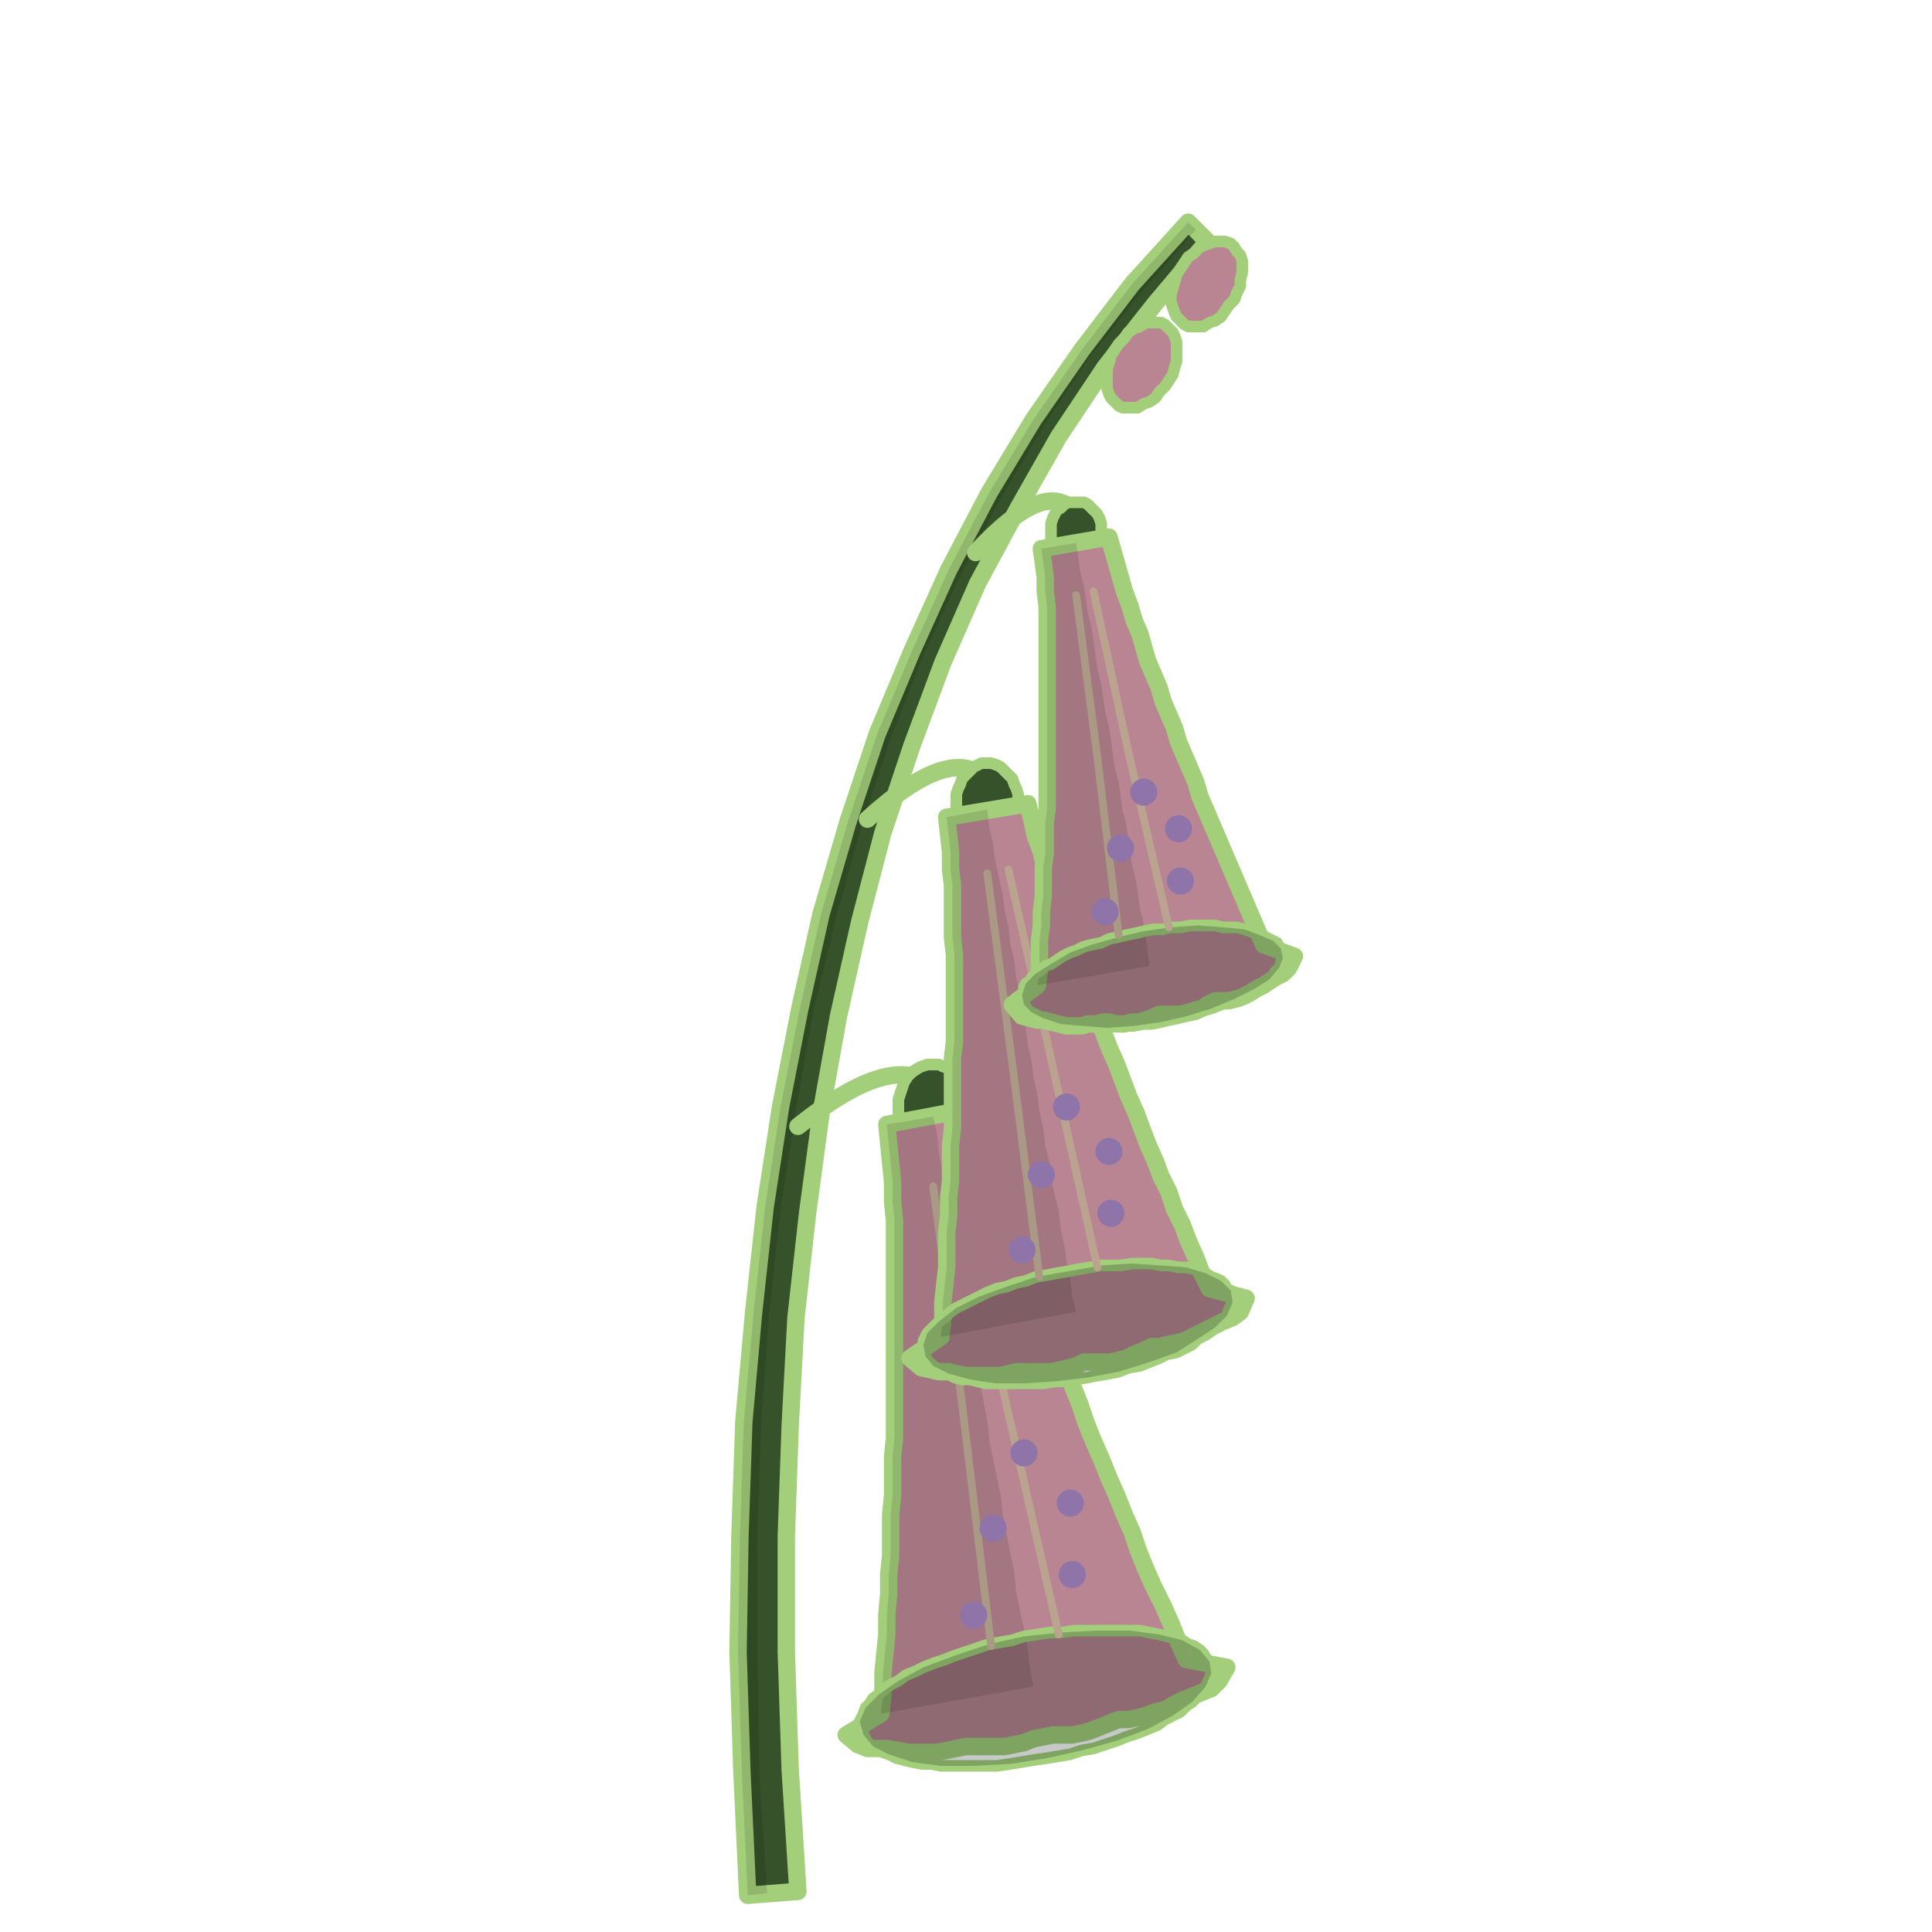
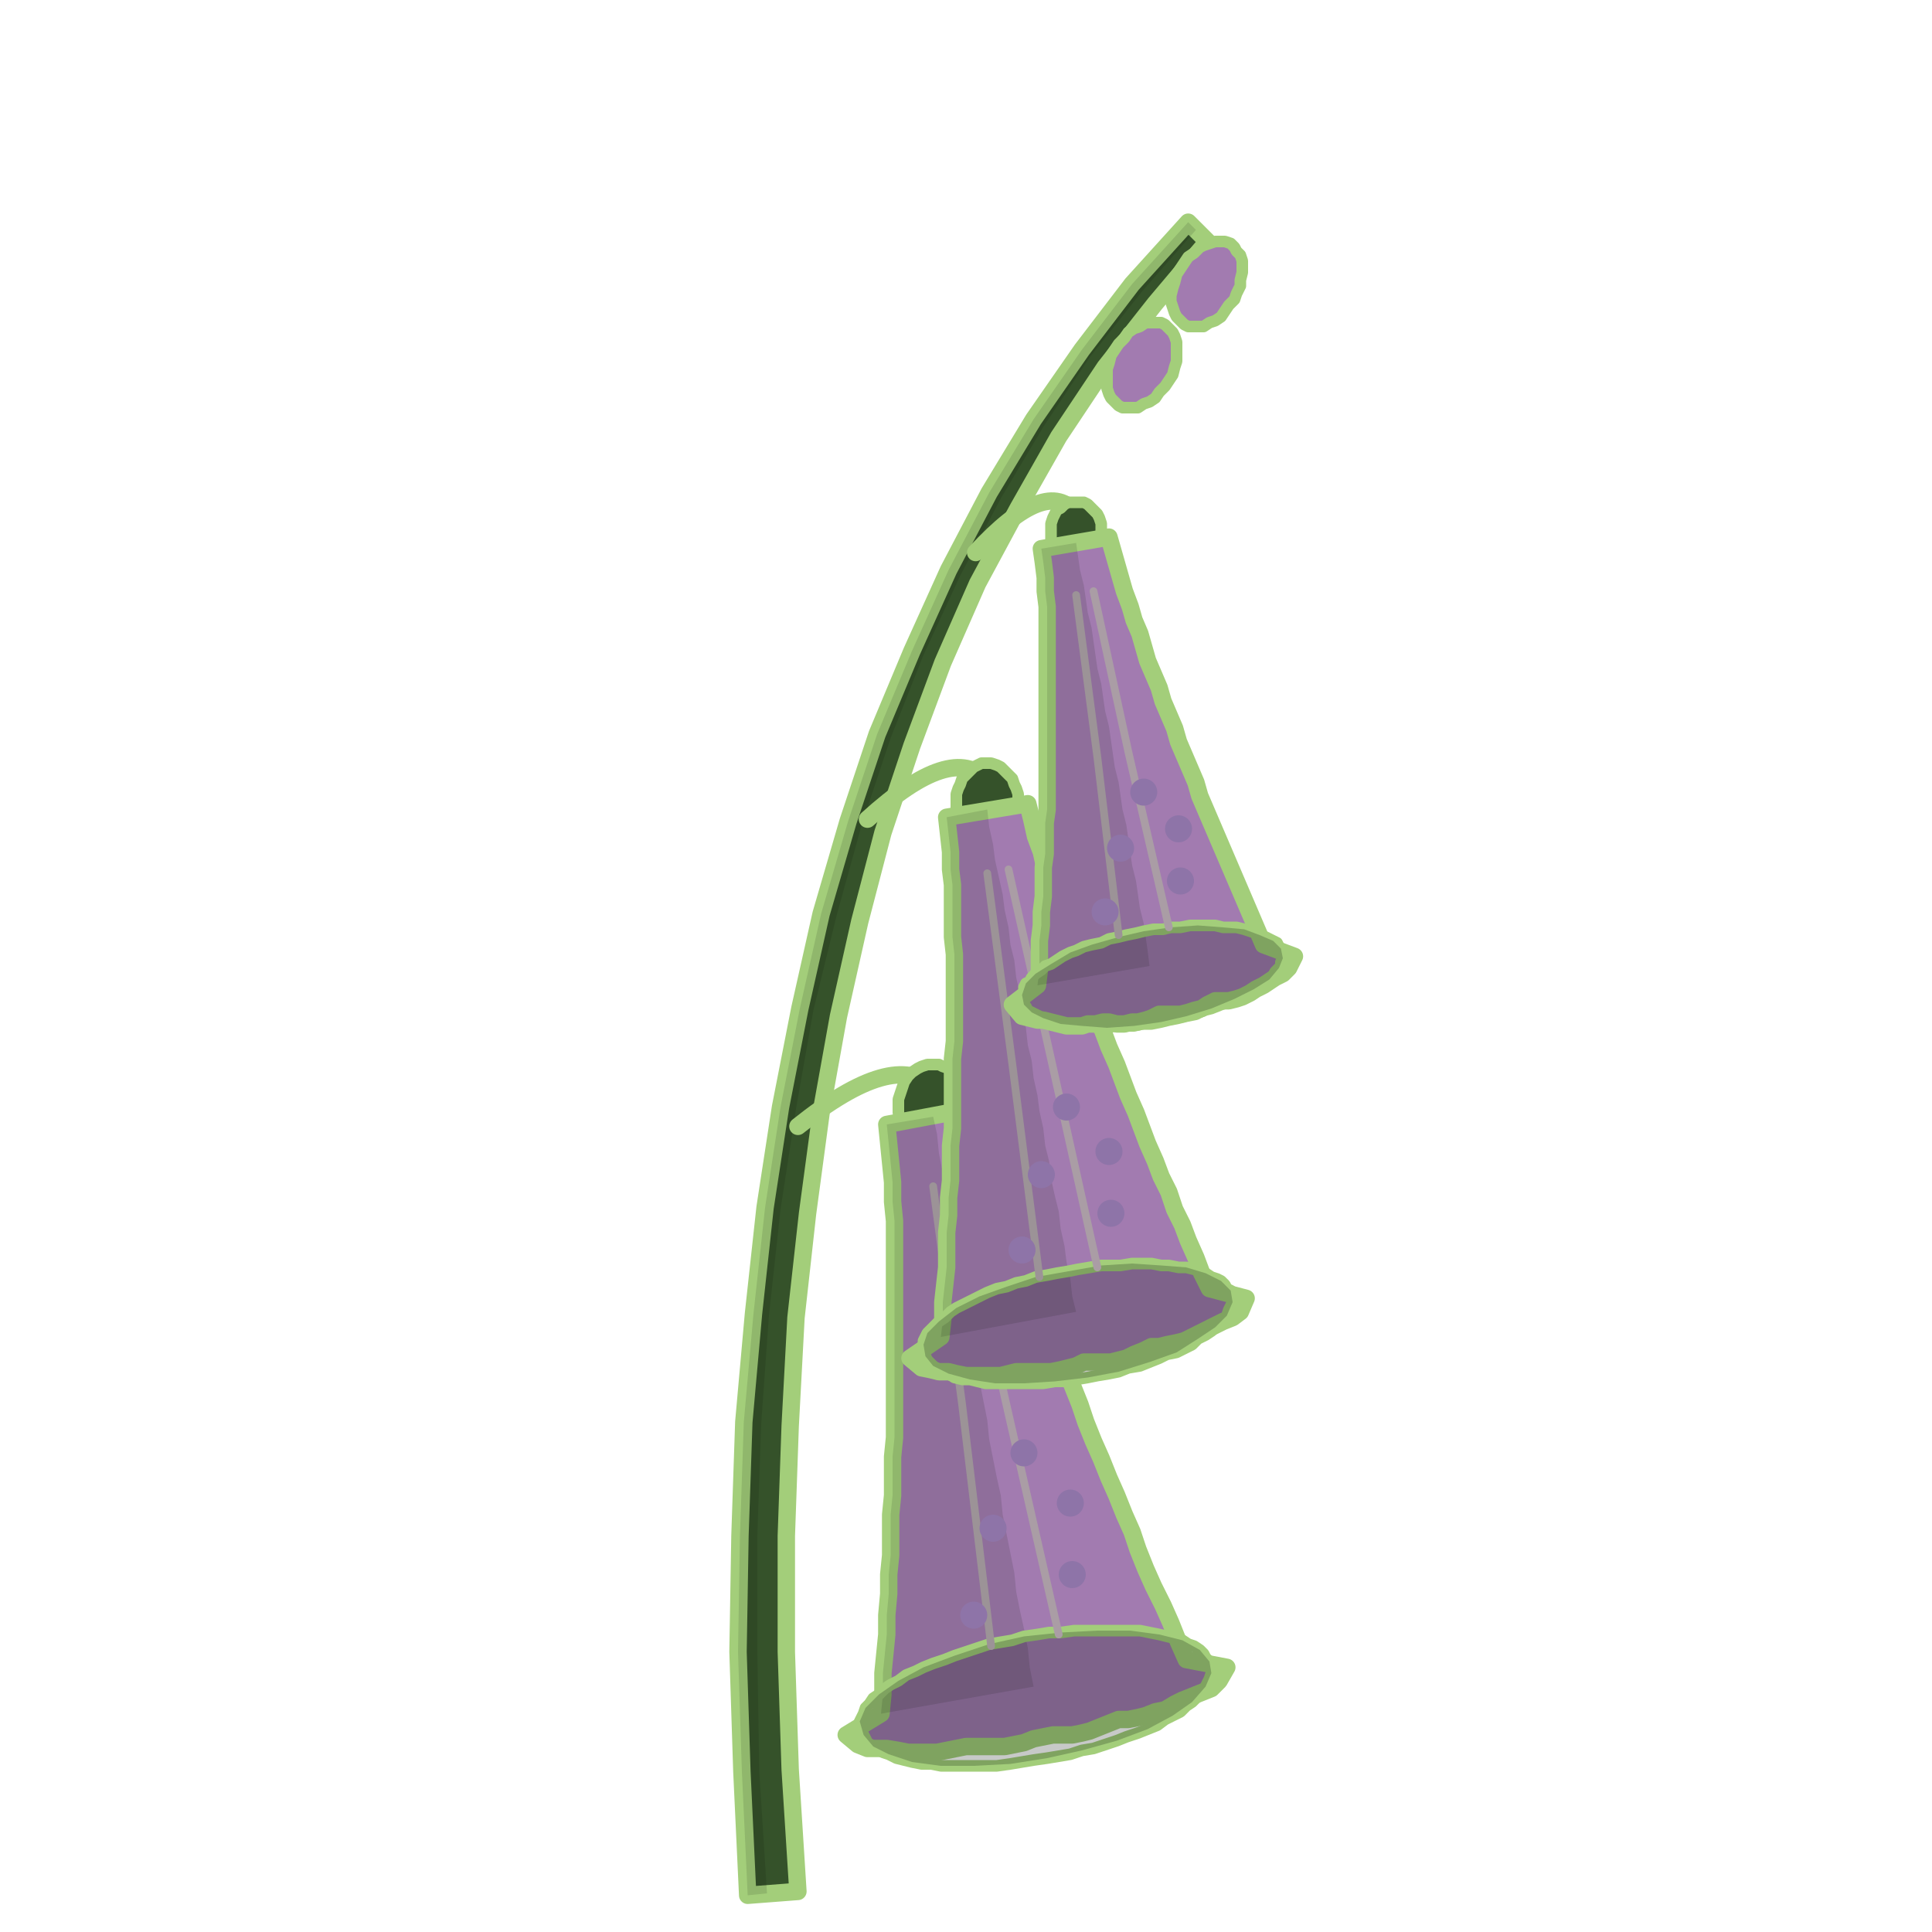
<svg xmlns="http://www.w3.org/2000/svg" width="100" height="100" viewBox="0 0 100 100">
  <g stroke-linecap="round" stroke-linejoin="round">
    <path d="M41.3,97.9 L40.9,91.6 L40.7,85.5 L40.7,79.5 L40.9,73.8 L41.2,68.2 L41.8,62.8 L42.5,57.6 L43.4,52.6 L44.5,47.7 L45.7,43.1 L47.2,38.6 L48.8,34.3 L50.6,30.2 L52.7,26.3 L54.8,22.6 L57.2,19 L59.8,15.7 L62.5,12.5 L61.5,11.5 L58.6,14.7 L56,18.1 L53.5,21.7 L51.2,25.5 L49.1,29.5 L47.2,33.7 L45.4,38 L43.9,42.5 L42.5,47.3 L41.4,52.2 L40.4,57.3 L39.6,62.5 L39,68 L38.5,73.6 L38.3,79.5 L38.2,85.5 L38.4,91.7 L38.7,98.1 Z" fill="#35522A" stroke="#A3CE7A" stroke-width="0.9" />
    <path d="M38.7,98.1 L38.4,91.7 L38.2,85.5 L38.3,79.5 L38.5,73.6 L39,68 L39.6,62.5 L40.4,57.3 L41.4,52.2 L42.5,47.3 L43.9,42.5 L45.4,38 L47.2,33.7 L49.1,29.5 L51.2,25.5 L53.5,21.7 L56,18.1 L58.6,14.7 L61.5,11.5 L61.9,11.9 L59.1,15.1 L56.4,18.5 L54,22.1 L51.8,25.8 L49.7,29.8 L47.8,33.9 L46.1,38.2 L44.6,42.7 L43.3,47.4 L42.1,52.3 L41.2,57.4 L40.4,62.6 L39.8,68.1 L39.4,73.7 L39.2,79.5 L39.2,85.5 L39.3,91.7 L39.7,98 Z" fill="#020A06" fill-opacity="0.12" stroke="none" />
    <path d="M41.3,58.3 Q46.3,54.3 48.3,56.3" fill="none" stroke="#A3CE7A" stroke-width="0.9" />
    <path d="M50.1,57.3 L50.1,57.6 L50,57.9 L49.9,58.3 L49.7,58.5 L49.6,58.8 L49.4,59 L49.1,59.2 L48.8,59.3 L48.6,59.4 L48.3,59.5 L48,59.4 L47.7,59.3 L47.5,59.2 L47.2,59 L47,58.8 L46.8,58.5 L46.7,58.3 L46.6,57.9 L46.5,57.6 L46.5,57.3 L46.5,56.9 L46.6,56.6 L46.7,56.3 L46.8,56 L47,55.7 L47.2,55.5 L47.5,55.3 L47.7,55.2 L48,55.1 L48.3,55.1 L48.6,55.1 L48.8,55.2 L49.1,55.3 L49.4,55.5 L49.6,55.7 L49.7,56 L49.9,56.3 L50,56.6 L50.1,56.9 Z" fill="#35522A" stroke="#A3CE7A" stroke-width="0.6" />
-     <path d="M45.9,58.2 L46,59.2 L46.1,60.2 L46.2,61.2 L46.2,62.2 L46.3,63.2 L46.3,64.2 L46.3,65.2 L46.3,66.2 L46.3,67.2 L46.3,68.2 L46.3,69.3 L46.3,70.3 L46.3,71.3 L46.3,72.3 L46.3,73.3 L46.3,74.4 L46.2,75.4 L46.2,76.4 L46.2,77.4 L46.1,78.4 L46.1,79.5 L46.1,80.5 L46,81.5 L46,82.5 L45.9,83.6 L45.9,84.6 L45.8,85.6 L45.7,86.6 L45.7,87.7 L45.6,88.7 L43.8,89.8 L44.4,90.3 L44.9,90.5 L45.4,90.5 L45.9,90.5 L46.5,90.6 L47,90.7 L47.5,90.7 L48,90.7 L48.5,90.7 L49,90.6 L49.5,90.5 L50,90.4 L50.5,90.4 L51,90.4 L51.5,90.4 L52,90.4 L52.5,90.3 L53,90.2 L53.5,90 L54,89.9 L54.5,89.8 L55,89.8 L55.5,89.8 L56,89.7 L56.4,89.6 L56.9,89.4 L57.4,89.2 L57.9,89 L58.4,89 L58.9,88.9 L59.3,88.8 L59.8,88.6 L60.3,88.5 L60.8,88.2 L61.2,88 L61.7,87.8 L62.2,87.6 L62.7,87.4 L63.1,87 L63.5,86.3 L61.4,85.9 L61,85 L60.6,84 L60.2,83.1 L59.7,82.1 L59.3,81.2 L58.9,80.2 L58.6,79.3 L58.2,78.4 L57.8,77.4 L57.4,76.5 L57,75.5 L56.6,74.6 L56.2,73.6 L55.9,72.7 L55.5,71.7 L55.1,70.8 L54.8,69.8 L54.4,68.9 L54.1,67.9 L53.7,67 L53.4,66 L53,65 L52.7,64.1 L52.4,63.1 L52.1,62.2 L51.8,61.2 L51.5,60.2 L51.2,59.3 L50.9,58.3 L50.7,57.3 Z" fill="#B98592" stroke="#A3CE7A" stroke-width="0.9" />
+     <path d="M45.9,58.2 L46,59.2 L46.1,60.2 L46.2,61.2 L46.2,62.2 L46.3,63.2 L46.3,64.2 L46.3,65.2 L46.3,66.2 L46.3,67.2 L46.3,68.2 L46.3,69.3 L46.3,70.3 L46.3,71.3 L46.3,72.3 L46.3,73.3 L46.3,74.4 L46.2,75.4 L46.2,76.4 L46.2,77.4 L46.1,78.4 L46.1,79.5 L46.1,80.5 L46,81.5 L46,82.5 L45.9,83.6 L45.9,84.6 L45.8,85.6 L45.7,86.6 L45.7,87.7 L45.6,88.7 L43.8,89.8 L44.4,90.3 L44.9,90.5 L45.4,90.5 L45.9,90.5 L46.5,90.6 L47,90.7 L47.5,90.7 L48,90.7 L48.5,90.7 L49,90.6 L49.5,90.5 L50,90.4 L50.5,90.4 L51,90.4 L51.5,90.4 L52,90.4 L52.5,90.3 L53,90.2 L53.5,90 L54,89.9 L54.5,89.8 L55,89.8 L55.5,89.8 L56,89.7 L56.4,89.6 L56.9,89.4 L57.4,89.2 L57.9,89 L58.4,89 L58.9,88.9 L59.3,88.8 L59.8,88.6 L60.3,88.5 L60.8,88.2 L61.2,88 L61.7,87.8 L62.2,87.6 L62.7,87.4 L63.1,87 L63.5,86.3 L61.4,85.9 L61,85 L60.6,84 L60.2,83.1 L59.7,82.1 L59.3,81.2 L58.9,80.2 L58.6,79.3 L58.2,78.4 L57.8,77.4 L57.4,76.5 L57,75.5 L56.6,74.6 L56.2,73.6 L55.9,72.7 L55.5,71.7 L55.1,70.8 L54.8,69.8 L54.4,68.9 L54.1,67.9 L53.7,67 L53.4,66 L53,65 L52.7,64.1 L52.4,63.1 L52.1,62.2 L51.8,61.2 L51.5,60.2 L51.2,59.3 L50.9,58.3 L50.7,57.3 Z" fill="#A27BB0" stroke="#A3CE7A" stroke-width="0.9" />
    <path d="M45.9,58.2 L46,59.2 L46.1,60.2 L46.2,61.2 L46.2,62.2 L46.3,63.2 L46.3,64.2 L46.3,65.2 L46.3,66.2 L46.3,67.2 L46.3,68.2 L46.3,69.3 L46.3,70.3 L46.3,71.3 L46.3,72.3 L46.3,73.3 L46.3,74.4 L46.2,75.4 L46.2,76.4 L46.2,77.4 L46.1,78.4 L46.1,79.5 L46.1,80.5 L46,81.5 L46,82.5 L45.9,83.6 L45.9,84.6 L45.8,85.6 L45.7,86.6 L45.7,87.7 L45.6,88.7 L53.5,87.3 L53.3,86.3 L53.2,85.3 L53,84.3 L52.8,83.4 L52.6,82.4 L52.5,81.4 L52.3,80.4 L52.1,79.4 L51.9,78.4 L51.8,77.4 L51.6,76.5 L51.4,75.5 L51.2,74.5 L51.1,73.5 L50.9,72.5 L50.7,71.5 L50.5,70.6 L50.4,69.6 L50.2,68.6 L50,67.6 L49.9,66.6 L49.7,65.6 L49.5,64.6 L49.3,63.7 L49.2,62.7 L49,61.7 L48.8,60.7 L48.6,59.7 L48.5,58.7 L48.3,57.8 Z" fill="#020A06" fill-opacity="0.12" stroke="none" />
    <path d="M54.2,91 L53.5,91.1 L52.9,91.2 L52.3,91.3 L51.6,91.4 L51,91.4 L50.4,91.4 L49.8,91.4 L49.3,91.4 L48.7,91.4 L48.2,91.3 L47.7,91.3 L47.2,91.2 L46.8,91.1 L46.4,91 L46,90.8 L45.7,90.7 L45.4,90.5 L45.2,90.4 L44.9,90.2 L44.8,90 L44.7,89.8 L44.6,89.6 L44.5,89.4 L44.5,89.1 L44.6,88.9 L44.7,88.7 L44.8,88.4 L45,88.2 L45.2,87.9 L45.5,87.7 L45.8,87.4 L46.1,87.2 L46.5,87 L46.9,86.7 L47.4,86.5 L47.8,86.3 L48.3,86.1 L48.9,85.9 L49.4,85.7 L50,85.5 L50.6,85.3 L51.2,85.1 L51.8,85 L52.4,84.9 L53,84.7 L53.7,84.6 L54.3,84.5 L54.9,84.5 L55.6,84.4 L56.2,84.4 L56.8,84.4 L57.4,84.4 L57.9,84.4 L58.5,84.4 L59,84.4 L59.5,84.5 L60,84.6 L60.4,84.7 L60.8,84.8 L61.2,84.9 L61.5,85.1 L61.8,85.2 L62.1,85.4 L62.3,85.6 L62.4,85.8 L62.6,86 L62.6,86.2 L62.7,86.4 L62.7,86.6 L62.6,86.9 L62.5,87.1 L62.4,87.3 L62.2,87.6 L62,87.8 L61.7,88.1 L61.4,88.3 L61.1,88.6 L60.7,88.8 L60.3,89 L59.9,89.3 L59.4,89.5 L58.9,89.7 L58.3,89.9 L57.8,90.1 L57.2,90.3 L56.6,90.5 L56,90.6 L55.4,90.8 L54.8,90.9 Z" fill="none" stroke="#A3CE7A" stroke-width="0.6" />
    <path d="M54.2,91 L52.3,91.3 L50.4,91.4 L48.7,91.4 L47.2,91.2 L46,90.8 L45.2,90.4 L44.7,89.8 L44.5,89.1 L44.8,88.4 L45.5,87.7 L46.5,87 L47.8,86.3 L49.4,85.7 L51.2,85.1 L53,84.7 L54.9,84.5 L56.8,84.4 L58.5,84.4 L60,84.6 L61.2,84.9 L62.1,85.4 L62.6,86 L62.7,86.6 L62.4,87.3 L61.7,88.1 L60.7,88.8 L59.4,89.5 L57.8,90.1 L56,90.6 Z" fill="#020A06" fill-opacity="0.22" stroke="none" />
-     <path d="M49.6,61.2 L52,72.3 L54.8,84.6" fill="none" stroke="#BAA490" stroke-width="0.4" />
-     <path d="M48.3,61.4 L49.8,72.7 L51.3,85.2" fill="none" stroke="#AA9984" stroke-width="0.4" />
+     <path d="M49.6,61.2 L52,72.3 L54.8,84.6" fill="none" stroke="#AA9DA5" stroke-width="0.4" />
+     <path d="M48.3,61.4 L49.8,72.7 L51.3,85.2" fill="none" stroke="#9C9397" stroke-width="0.4" />
    <circle cx="53" cy="75.2" r="0.7" fill="#8E74A8" />
    <circle cx="51.4" cy="79.1" r="0.7" fill="#8E74A8" />
    <circle cx="55.5" cy="81.5" r="0.7" fill="#8E74A8" />
    <circle cx="50.4" cy="83.6" r="0.7" fill="#8E74A8" />
    <circle cx="55.4" cy="77.8" r="0.7" fill="#8E74A8" />
    <path d="M44.9,42.4 Q49.3,38.4 51.1,40.4" fill="none" stroke="#A3CE7A" stroke-width="0.9" />
    <path d="M52.7,41.4 L52.7,41.8 L52.6,42 L52.5,42.3 L52.4,42.6 L52.2,42.8 L52,43 L51.8,43.2 L51.6,43.3 L51.3,43.4 L51.1,43.4 L50.8,43.4 L50.6,43.3 L50.4,43.2 L50.2,43 L50,42.8 L49.8,42.6 L49.7,42.3 L49.6,42 L49.5,41.8 L49.5,41.4 L49.5,41.1 L49.6,40.8 L49.7,40.6 L49.8,40.3 L50,40.1 L50.2,39.9 L50.4,39.7 L50.6,39.6 L50.8,39.5 L51.1,39.5 L51.3,39.5 L51.6,39.6 L51.8,39.7 L52,39.9 L52.2,40.1 L52.4,40.3 L52.5,40.6 L52.6,40.8 L52.7,41.1 Z" fill="#35522A" stroke="#A3CE7A" stroke-width="0.6" />
-     <path d="M49,42.3 L49.1,43.2 L49.2,44.1 L49.2,45 L49.3,45.8 L49.3,46.7 L49.3,47.6 L49.3,48.5 L49.4,49.4 L49.4,50.3 L49.4,51.2 L49.4,52.1 L49.4,53 L49.4,53.9 L49.3,54.8 L49.3,55.7 L49.3,56.6 L49.3,57.5 L49.3,58.4 L49.2,59.3 L49.2,60.2 L49.2,61.1 L49.1,62 L49.1,62.9 L49,63.8 L49,64.7 L49,65.6 L48.9,66.5 L48.8,67.4 L48.8,68.3 L48.7,69.2 L47.1,70.3 L47.7,70.8 L48.2,70.9 L48.6,71 L49.1,71 L49.5,71.1 L50,71.2 L50.4,71.2 L50.9,71.2 L51.3,71.2 L51.8,71.2 L52.2,71.1 L52.6,71 L53.1,71 L53.5,71 L54,71 L54.4,71 L54.9,70.9 L55.3,70.8 L55.7,70.7 L56.1,70.5 L56.6,70.5 L57,70.5 L57.5,70.5 L57.9,70.4 L58.3,70.3 L58.7,70.1 L59.2,69.9 L59.6,69.7 L60,69.7 L60.4,69.6 L60.9,69.5 L61.3,69.4 L61.7,69.2 L62.1,69 L62.5,68.8 L62.9,68.6 L63.3,68.4 L63.8,68.2 L64.2,67.9 L64.5,67.2 L62.6,66.7 L62.2,65.9 L61.9,65.1 L61.5,64.2 L61.2,63.4 L60.8,62.6 L60.5,61.7 L60.1,60.9 L59.8,60.1 L59.4,59.2 L59.1,58.4 L58.8,57.6 L58.4,56.7 L58.1,55.9 L57.8,55.1 L57.4,54.2 L57.1,53.4 L56.8,52.6 L56.5,51.7 L56.2,50.9 L55.9,50 L55.6,49.2 L55.3,48.4 L55,47.5 L54.7,46.7 L54.4,45.8 L54.1,45 L53.9,44.1 L53.6,43.3 L53.4,42.4 L53.2,41.6 Z" fill="#B98592" stroke="#A3CE7A" stroke-width="0.9" />
+     <path d="M49,42.3 L49.1,43.2 L49.2,44.1 L49.2,45 L49.3,45.8 L49.3,46.7 L49.3,47.6 L49.3,48.5 L49.4,49.4 L49.4,50.3 L49.4,51.2 L49.4,52.1 L49.4,53 L49.4,53.9 L49.3,54.8 L49.3,55.7 L49.3,56.6 L49.3,57.5 L49.3,58.4 L49.2,59.3 L49.2,60.2 L49.2,61.1 L49.1,62 L49.1,62.9 L49,63.8 L49,64.7 L49,65.6 L48.9,66.5 L48.8,67.4 L48.8,68.3 L48.7,69.2 L47.1,70.3 L47.7,70.8 L48.2,70.9 L48.6,71 L49.1,71 L49.5,71.1 L50,71.2 L50.4,71.2 L50.9,71.2 L51.3,71.2 L51.8,71.2 L52.2,71.1 L52.6,71 L53.1,71 L53.5,71 L54,71 L54.4,71 L54.9,70.9 L55.3,70.8 L55.7,70.7 L56.1,70.5 L56.6,70.5 L57,70.5 L57.5,70.5 L57.9,70.4 L58.3,70.3 L58.7,70.1 L59.2,69.9 L59.6,69.7 L60,69.7 L60.4,69.6 L60.9,69.5 L61.3,69.4 L61.7,69.2 L62.1,69 L62.5,68.8 L62.9,68.6 L63.3,68.4 L63.8,68.2 L64.2,67.9 L64.5,67.2 L62.6,66.7 L62.2,65.9 L61.9,65.1 L61.5,64.2 L61.2,63.4 L60.8,62.6 L60.5,61.7 L60.1,60.9 L59.8,60.1 L59.4,59.2 L59.1,58.4 L58.8,57.6 L58.4,56.7 L58.1,55.9 L57.8,55.1 L57.4,54.2 L57.1,53.4 L56.8,52.6 L56.5,51.7 L56.2,50.9 L55.9,50 L55.6,49.2 L55.3,48.4 L55,47.5 L54.7,46.7 L54.4,45.8 L54.1,45 L53.9,44.1 L53.6,43.3 L53.4,42.4 L53.2,41.6 Z" fill="#A27BB0" stroke="#A3CE7A" stroke-width="0.9" />
    <path d="M49,42.3 L49.1,43.2 L49.2,44.1 L49.2,45 L49.3,45.8 L49.3,46.7 L49.3,47.6 L49.3,48.5 L49.4,49.4 L49.4,50.3 L49.4,51.2 L49.4,52.1 L49.4,53 L49.4,53.9 L49.3,54.8 L49.3,55.7 L49.3,56.6 L49.3,57.5 L49.3,58.4 L49.2,59.3 L49.2,60.2 L49.2,61.1 L49.1,62 L49.1,62.9 L49,63.8 L49,64.7 L49,65.6 L48.9,66.5 L48.8,67.4 L48.8,68.3 L48.7,69.2 L55.7,67.9 L55.5,67.1 L55.4,66.2 L55.2,65.3 L55.1,64.5 L54.9,63.6 L54.8,62.7 L54.6,61.9 L54.4,61 L54.3,60.1 L54.1,59.3 L54,58.4 L53.8,57.5 L53.7,56.7 L53.5,55.8 L53.4,54.9 L53.2,54.1 L53.1,53.2 L52.9,52.3 L52.8,51.5 L52.6,50.6 L52.5,49.7 L52.3,48.9 L52.2,48 L52,47.1 L51.9,46.3 L51.7,45.4 L51.5,44.5 L51.4,43.7 L51.2,42.8 L51.1,41.9 Z" fill="#020A06" fill-opacity="0.12" stroke="none" />
    <path d="M56.3,71.3 L55.7,71.4 L55.2,71.5 L54.6,71.5 L54,71.6 L53.5,71.6 L53,71.6 L52.5,71.6 L52,71.6 L51.5,71.6 L51,71.6 L50.6,71.5 L50.2,71.4 L49.8,71.4 L49.4,71.3 L49.1,71.1 L48.8,71 L48.6,70.9 L48.3,70.7 L48.2,70.6 L48,70.4 L47.9,70.2 L47.8,70 L47.8,69.8 L47.8,69.6 L47.8,69.4 L47.9,69.2 L48,69 L48.2,68.8 L48.4,68.6 L48.6,68.4 L48.9,68.2 L49.2,67.9 L49.5,67.7 L49.9,67.5 L50.3,67.3 L50.7,67.1 L51.1,66.9 L51.6,66.7 L52.1,66.6 L52.6,66.4 L53.1,66.3 L53.6,66.1 L54.2,66 L54.7,65.9 L55.3,65.8 L55.8,65.7 L56.4,65.6 L57,65.5 L57.5,65.5 L58,65.5 L58.6,65.4 L59.1,65.4 L59.6,65.4 L60.1,65.5 L60.5,65.5 L61,65.6 L61.4,65.6 L61.8,65.7 L62.1,65.8 L62.4,65.9 L62.7,66.1 L63,66.2 L63.2,66.3 L63.4,66.5 L63.5,66.7 L63.7,66.8 L63.7,67 L63.8,67.2 L63.8,67.4 L63.7,67.6 L63.6,67.8 L63.5,68.1 L63.4,68.3 L63.2,68.5 L62.9,68.7 L62.7,68.9 L62.4,69.1 L62,69.3 L61.7,69.6 L61.3,69.8 L60.9,70 L60.4,70.1 L60,70.3 L59.5,70.5 L59,70.7 L58.4,70.8 L57.9,71 L57.4,71.1 L56.8,71.2 Z" fill="none" stroke="#A3CE7A" stroke-width="0.6" />
    <path d="M56.3,71.3 L54.6,71.5 L53,71.6 L51.5,71.6 L50.2,71.4 L49.1,71.1 L48.3,70.7 L47.9,70.2 L47.8,69.6 L48,69 L48.6,68.4 L49.5,67.7 L50.7,67.1 L52.1,66.6 L53.6,66.1 L55.3,65.8 L57,65.5 L58.6,65.4 L60.1,65.5 L61.4,65.6 L62.4,65.9 L63.2,66.3 L63.7,66.8 L63.8,67.4 L63.5,68.1 L62.9,68.7 L62,69.3 L60.9,70 L59.5,70.5 L57.9,71 Z" fill="#020A06" fill-opacity="0.22" stroke="none" />
-     <path d="M52.2,45 L54.4,54.8 L56.8,65.6" fill="none" stroke="#BAA490" stroke-width="0.4" />
-     <path d="M51.1,45.2 L52.4,55.1 L53.8,66.1" fill="none" stroke="#AA9984" stroke-width="0.4" />
+     <path d="M52.2,45 L54.4,54.8 L56.8,65.6" fill="none" stroke="#AA9DA5" stroke-width="0.4" />
+     <path d="M51.1,45.2 L52.4,55.1 L53.8,66.1" fill="none" stroke="#9C9397" stroke-width="0.4" />
    <circle cx="55.2" cy="57.3" r="0.7" fill="#8E74A8" />
    <circle cx="53.9" cy="60.8" r="0.7" fill="#8E74A8" />
    <circle cx="57.5" cy="62.8" r="0.7" fill="#8E74A8" />
    <circle cx="52.9" cy="64.7" r="0.7" fill="#8E74A8" />
    <circle cx="57.4" cy="59.6" r="0.7" fill="#8E74A8" />
    <path d="M50.5,28.6 Q54.2,24.6 55.7,26.6" fill="none" stroke="#A3CE7A" stroke-width="0.9" />
    <path d="M57,27.6 L57,27.8 L57,28.1 L56.9,28.3 L56.8,28.5 L56.6,28.7 L56.5,28.9 L56.3,29 L56.1,29.1 L55.9,29.2 L55.7,29.2 L55.5,29.2 L55.3,29.1 L55.1,29 L54.9,28.9 L54.7,28.7 L54.6,28.5 L54.5,28.3 L54.4,28.1 L54.4,27.8 L54.4,27.6 L54.4,27.3 L54.4,27.1 L54.5,26.8 L54.6,26.6 L54.7,26.4 L54.9,26.3 L55.1,26.1 L55.3,26 L55.5,26 L55.7,26 L55.9,26 L56.1,26 L56.3,26.1 L56.5,26.3 L56.6,26.4 L56.8,26.6 L56.9,26.8 L57,27.1 L57,27.3 Z" fill="#35522A" stroke="#A3CE7A" stroke-width="0.6" />
-     <path d="M53.9,28.4 L54,29.1 L54.1,29.9 L54.1,30.6 L54.2,31.4 L54.2,32.1 L54.2,32.9 L54.2,33.6 L54.2,34.4 L54.2,35.1 L54.2,35.9 L54.2,36.6 L54.2,37.4 L54.2,38.1 L54.2,38.9 L54.2,39.6 L54.2,40.4 L54.2,41.1 L54.2,41.9 L54.1,42.6 L54.1,43.4 L54.1,44.2 L54,44.9 L54,45.7 L54,46.4 L53.9,47.2 L53.9,47.9 L53.8,48.7 L53.8,49.5 L53.8,50.2 L53.7,51 L52.4,52 L52.9,52.6 L53.3,52.7 L53.7,52.8 L54,52.8 L54.4,52.9 L54.8,53 L55.2,53.1 L55.6,53.1 L56,53.1 L56.3,53 L56.7,53 L57.1,52.9 L57.4,52.9 L57.8,53 L58.2,53 L58.6,52.9 L58.9,52.9 L59.3,52.8 L59.6,52.7 L60,52.5 L60.4,52.5 L60.7,52.5 L61.1,52.5 L61.5,52.4 L61.8,52.3 L62.2,52.2 L62.5,52 L62.9,51.8 L63.3,51.8 L63.6,51.8 L64,51.7 L64.3,51.6 L64.7,51.4 L65,51.2 L65.4,51 L65.7,50.8 L66,50.6 L66.4,50.4 L66.7,50.1 L67,49.5 L65.4,48.9 L65.1,48.2 L64.8,47.5 L64.5,46.8 L64.2,46.1 L63.9,45.4 L63.6,44.7 L63.3,44 L63,43.3 L62.7,42.6 L62.4,41.9 L62.1,41.2 L61.9,40.5 L61.6,39.8 L61.3,39.1 L61,38.4 L60.8,37.7 L60.5,37 L60.2,36.3 L60,35.6 L59.7,34.9 L59.4,34.2 L59.2,33.5 L59,32.8 L58.7,32.1 L58.5,31.4 L58.2,30.6 L58,29.9 L57.8,29.2 L57.6,28.5 L57.4,27.8 Z" fill="#B98592" stroke="#A3CE7A" stroke-width="0.9" />
+     <path d="M53.9,28.4 L54,29.1 L54.1,29.9 L54.1,30.6 L54.2,31.4 L54.2,32.1 L54.2,32.9 L54.2,33.6 L54.2,34.4 L54.2,35.1 L54.2,35.9 L54.2,36.6 L54.2,37.4 L54.2,38.1 L54.2,38.9 L54.2,39.6 L54.2,40.4 L54.2,41.1 L54.2,41.9 L54.1,42.6 L54.1,43.4 L54.1,44.2 L54,44.9 L54,45.7 L54,46.4 L53.9,47.2 L53.9,47.9 L53.8,48.7 L53.8,49.5 L53.8,50.2 L53.7,51 L52.4,52 L52.9,52.6 L53.3,52.7 L53.7,52.8 L54,52.8 L54.4,52.9 L54.8,53 L55.2,53.1 L55.6,53.1 L56,53.1 L56.3,53 L56.7,53 L57.1,52.9 L57.4,52.9 L57.8,53 L58.2,53 L58.6,52.9 L58.9,52.9 L59.3,52.8 L59.6,52.7 L60,52.5 L60.4,52.5 L60.7,52.5 L61.1,52.5 L61.5,52.4 L61.8,52.3 L62.2,52.2 L62.5,52 L62.9,51.8 L63.3,51.8 L63.6,51.8 L64,51.7 L64.3,51.6 L64.7,51.4 L65,51.2 L65.4,51 L65.7,50.8 L66,50.6 L66.4,50.4 L66.7,50.1 L67,49.5 L65.4,48.9 L65.1,48.2 L64.8,47.5 L64.5,46.8 L64.2,46.1 L63.9,45.4 L63.6,44.7 L63.3,44 L63,43.3 L62.7,42.6 L62.4,41.9 L62.1,41.2 L61.9,40.5 L61.6,39.8 L61.3,39.1 L61,38.4 L60.8,37.7 L60.5,37 L60.2,36.3 L60,35.6 L59.7,34.9 L59.4,34.2 L59.2,33.5 L59,32.8 L58.7,32.1 L58.5,31.4 L58.2,30.6 L58,29.9 L57.8,29.2 L57.6,28.5 L57.4,27.8 Z" fill="#A27BB0" stroke="#A3CE7A" stroke-width="0.9" />
    <path d="M53.9,28.4 L54,29.1 L54.1,29.9 L54.1,30.6 L54.2,31.4 L54.2,32.1 L54.2,32.9 L54.2,33.6 L54.2,34.4 L54.2,35.1 L54.2,35.9 L54.2,36.6 L54.2,37.4 L54.2,38.1 L54.2,38.9 L54.2,39.6 L54.2,40.4 L54.2,41.1 L54.2,41.9 L54.1,42.6 L54.1,43.4 L54.1,44.2 L54,44.9 L54,45.7 L54,46.4 L53.9,47.2 L53.9,47.9 L53.8,48.7 L53.8,49.5 L53.8,50.2 L53.7,51 L59.5,50 L59.4,49.2 L59.3,48.5 L59.2,47.8 L59,47 L58.9,46.3 L58.8,45.6 L58.6,44.8 L58.5,44.1 L58.4,43.4 L58.3,42.7 L58.1,41.9 L58,41.2 L57.9,40.5 L57.7,39.7 L57.6,39 L57.5,38.3 L57.4,37.6 L57.2,36.8 L57.1,36.1 L57,35.4 L56.8,34.6 L56.7,33.9 L56.6,33.2 L56.5,32.5 L56.3,31.7 L56.2,31 L56.1,30.3 L55.9,29.5 L55.8,28.8 L55.7,28.1 Z" fill="#020A06" fill-opacity="0.12" stroke="none" />
    <path d="M60.1,52.9 L59.6,53 L59.1,53 L58.7,53.1 L58.2,53.1 L57.7,53.1 L57.3,53.2 L56.9,53.2 L56.4,53.1 L56,53.1 L55.7,53.1 L55.3,53 L54.9,53 L54.6,52.9 L54.3,52.8 L54,52.7 L53.8,52.6 L53.6,52.5 L53.4,52.4 L53.2,52.3 L53.1,52.1 L53,52 L53,51.8 L52.9,51.6 L52.9,51.5 L53,51.3 L53,51.1 L53.1,50.9 L53.3,50.8 L53.4,50.6 L53.6,50.4 L53.9,50.2 L54.1,50 L54.4,49.9 L54.7,49.7 L55,49.5 L55.4,49.3 L55.7,49.2 L56.1,49 L56.5,48.9 L57,48.8 L57.4,48.6 L57.9,48.5 L58.3,48.4 L58.8,48.3 L59.2,48.2 L59.7,48.1 L60.2,48.1 L60.6,48 L61.1,48 L61.6,47.9 L62,47.9 L62.4,47.9 L62.9,47.9 L63.3,48 L63.6,48 L64,48 L64.4,48.1 L64.7,48.2 L65,48.3 L65.2,48.4 L65.5,48.5 L65.7,48.6 L65.9,48.7 L66.1,48.8 L66.2,49 L66.3,49.1 L66.3,49.3 L66.4,49.4 L66.4,49.6 L66.3,49.8 L66.3,50 L66.2,50.1 L66,50.3 L65.9,50.5 L65.7,50.7 L65.4,50.9 L65.2,51 L64.9,51.2 L64.6,51.4 L64.3,51.6 L63.9,51.7 L63.5,51.9 L63.2,52 L62.7,52.2 L62.3,52.3 L61.9,52.5 L61.4,52.6 L61,52.7 L60.5,52.8 Z" fill="none" stroke="#A3CE7A" stroke-width="0.6" />
    <path d="M60.1,52.9 L58.7,53.1 L57.3,53.2 L56,53.1 L54.9,53 L54,52.7 L53.4,52.4 L53,52 L52.9,51.5 L53.1,50.9 L53.6,50.4 L54.4,49.9 L55.4,49.3 L56.5,48.9 L57.9,48.5 L59.2,48.2 L60.6,48 L62,47.9 L63.3,48 L64.4,48.1 L65.2,48.4 L65.9,48.7 L66.3,49.1 L66.4,49.6 L66.2,50.1 L65.7,50.7 L64.9,51.2 L63.9,51.7 L62.7,52.2 L61.4,52.6 Z" fill="#020A06" fill-opacity="0.22" stroke="none" />
-     <path d="M56.6,30.6 L58.4,38.9 L60.5,48" fill="none" stroke="#BAA490" stroke-width="0.4" />
-     <path d="M55.7,30.8 L56.8,39.2 L57.9,48.4" fill="none" stroke="#AA9984" stroke-width="0.4" />
+     <path d="M56.6,30.6 L58.4,38.9 L60.5,48" fill="none" stroke="#AA9DA5" stroke-width="0.4" />
+     <path d="M55.7,30.8 L56.8,39.2 L57.9,48.4" fill="none" stroke="#9C9397" stroke-width="0.4" />
    <circle cx="59.2" cy="41" r="0.7" fill="#8E74A8" />
    <circle cx="58" cy="43.9" r="0.7" fill="#8E74A8" />
    <circle cx="61.1" cy="45.6" r="0.7" fill="#8E74A8" />
    <circle cx="57.2" cy="47.2" r="0.7" fill="#8E74A8" />
    <circle cx="61" cy="42.9" r="0.7" fill="#8E74A8" />
-     <path d="M60.5,19.7 L60.3,20 L60,20.3 L59.8,20.6 L59.5,20.8 L59.2,20.9 L58.9,21.1 L58.7,21.1 L58.4,21.1 L58.1,21.1 L57.9,21 L57.7,20.8 L57.5,20.6 L57.4,20.4 L57.3,20.1 L57.3,19.8 L57.3,19.5 L57.3,19.1 L57.4,18.8 L57.5,18.4 L57.7,18.1 L57.9,17.8 L58.2,17.5 L58.4,17.2 L58.7,17 L59,16.9 L59.3,16.7 L59.5,16.7 L59.8,16.7 L60.1,16.7 L60.3,16.8 L60.5,17 L60.7,17.2 L60.8,17.4 L60.9,17.7 L60.9,18 L60.9,18.3 L60.9,18.7 L60.8,19 L60.7,19.4 Z" fill="#B98592" stroke="#A3CE7A" stroke-width="0.6" />
-     <path d="M63.9,15.5 L63.6,15.8 L63.4,16.1 L63.2,16.4 L62.9,16.6 L62.6,16.7 L62.3,16.9 L62,16.9 L61.8,16.9 L61.5,16.9 L61.3,16.8 L61.1,16.6 L60.9,16.4 L60.8,16.2 L60.7,15.9 L60.6,15.6 L60.6,15.3 L60.7,14.9 L60.8,14.6 L60.9,14.2 L61.1,13.9 L61.3,13.6 L61.5,13.3 L61.8,13.1 L62.1,12.8 L62.3,12.7 L62.6,12.6 L62.9,12.5 L63.2,12.5 L63.4,12.5 L63.7,12.6 L63.9,12.8 L64,13 L64.2,13.2 L64.3,13.5 L64.3,13.8 L64.3,14.1 L64.2,14.5 L64.2,14.8 L64,15.2 Z" fill="#B98592" stroke="#A3CE7A" stroke-width="0.6" />
+     <path d="M60.5,19.7 L60.3,20 L60,20.3 L59.8,20.6 L59.5,20.8 L59.2,20.9 L58.9,21.1 L58.7,21.1 L58.4,21.1 L58.1,21.1 L57.9,21 L57.7,20.8 L57.5,20.6 L57.4,20.4 L57.3,20.1 L57.3,19.8 L57.3,19.5 L57.3,19.1 L57.4,18.8 L57.5,18.4 L57.7,18.1 L57.9,17.8 L58.2,17.5 L58.4,17.2 L58.7,17 L59,16.9 L59.3,16.7 L59.5,16.7 L59.8,16.7 L60.1,16.7 L60.3,16.8 L60.5,17 L60.7,17.2 L60.8,17.4 L60.9,17.7 L60.9,18 L60.9,18.3 L60.9,18.7 L60.8,19 L60.7,19.4 Z" fill="#A27BB0" stroke="#A3CE7A" stroke-width="0.6" />
+     <path d="M63.9,15.5 L63.6,15.8 L63.4,16.1 L63.2,16.4 L62.9,16.6 L62.6,16.7 L62.3,16.9 L62,16.9 L61.8,16.9 L61.5,16.9 L61.3,16.8 L61.1,16.6 L60.9,16.4 L60.8,16.2 L60.7,15.9 L60.6,15.6 L60.6,15.3 L60.7,14.9 L60.8,14.6 L60.9,14.2 L61.1,13.9 L61.3,13.6 L61.5,13.3 L61.8,13.1 L62.1,12.8 L62.3,12.7 L62.6,12.6 L62.9,12.5 L63.2,12.5 L63.4,12.5 L63.7,12.6 L63.9,12.8 L64,13 L64.2,13.2 L64.3,13.5 L64.3,13.8 L64.3,14.1 L64.2,14.5 L64.2,14.8 L64,15.2 Z" fill="#A27BB0" stroke="#A3CE7A" stroke-width="0.6" />
  </g>
</svg>
